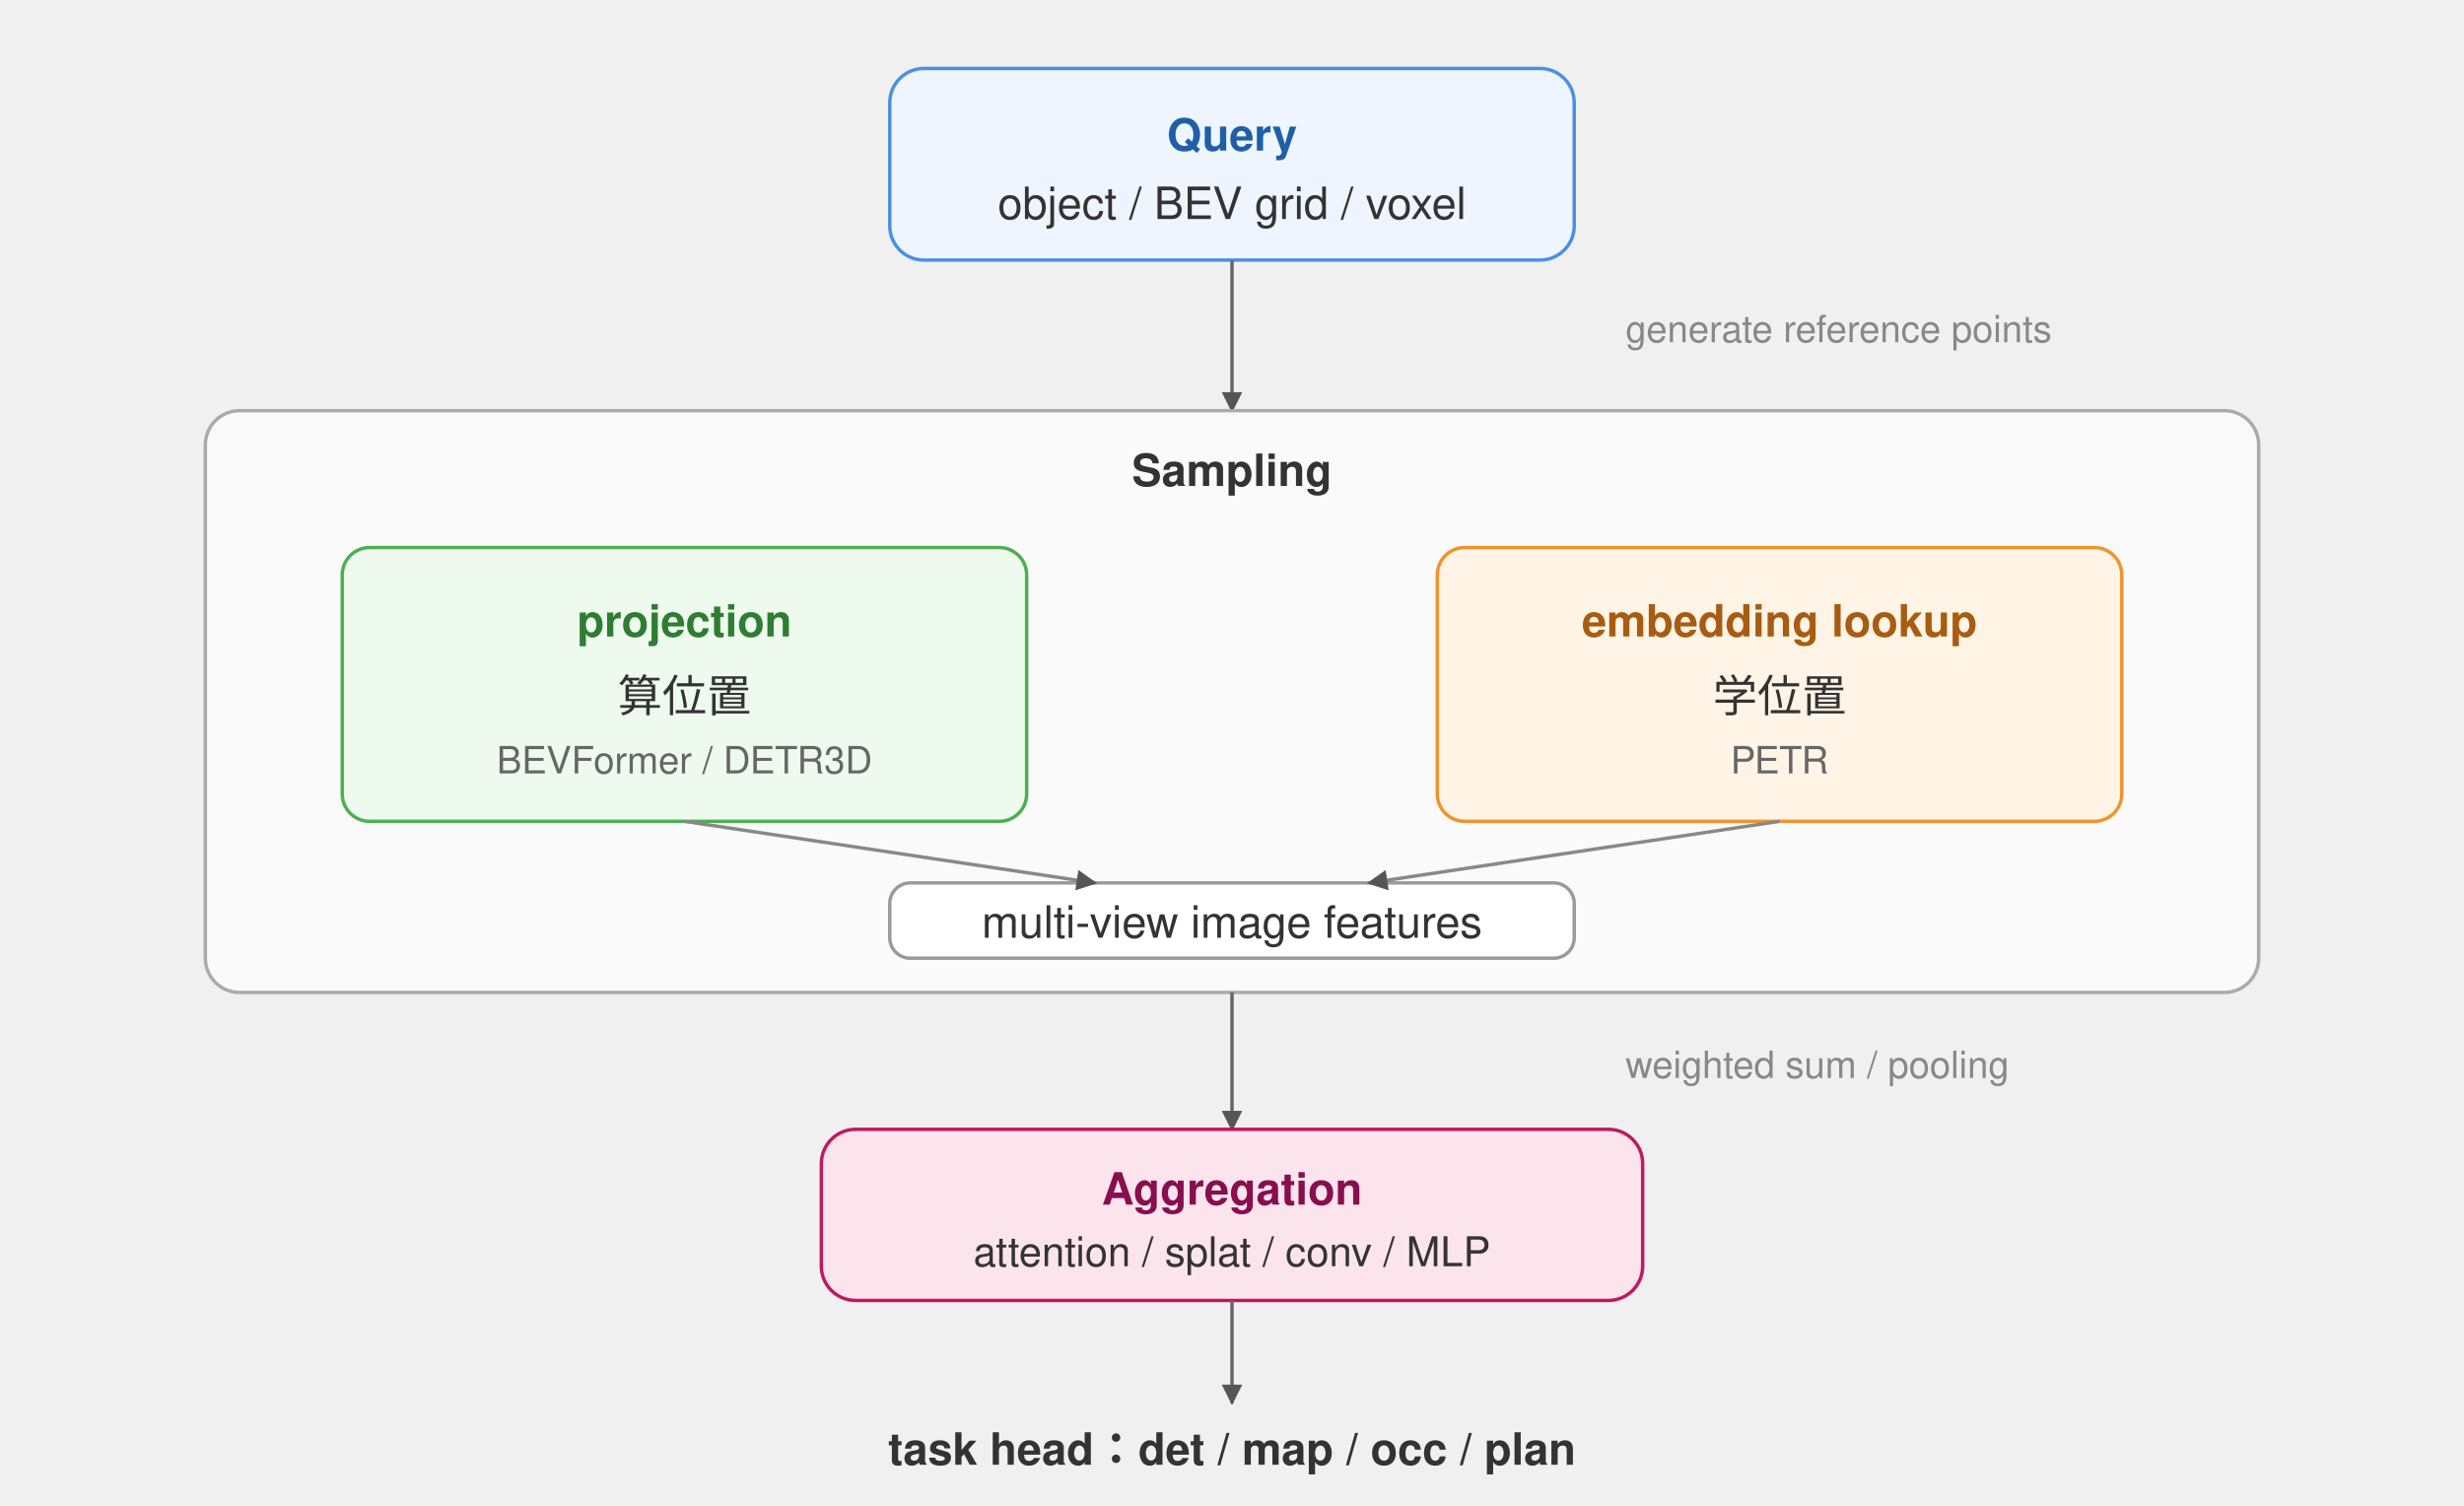
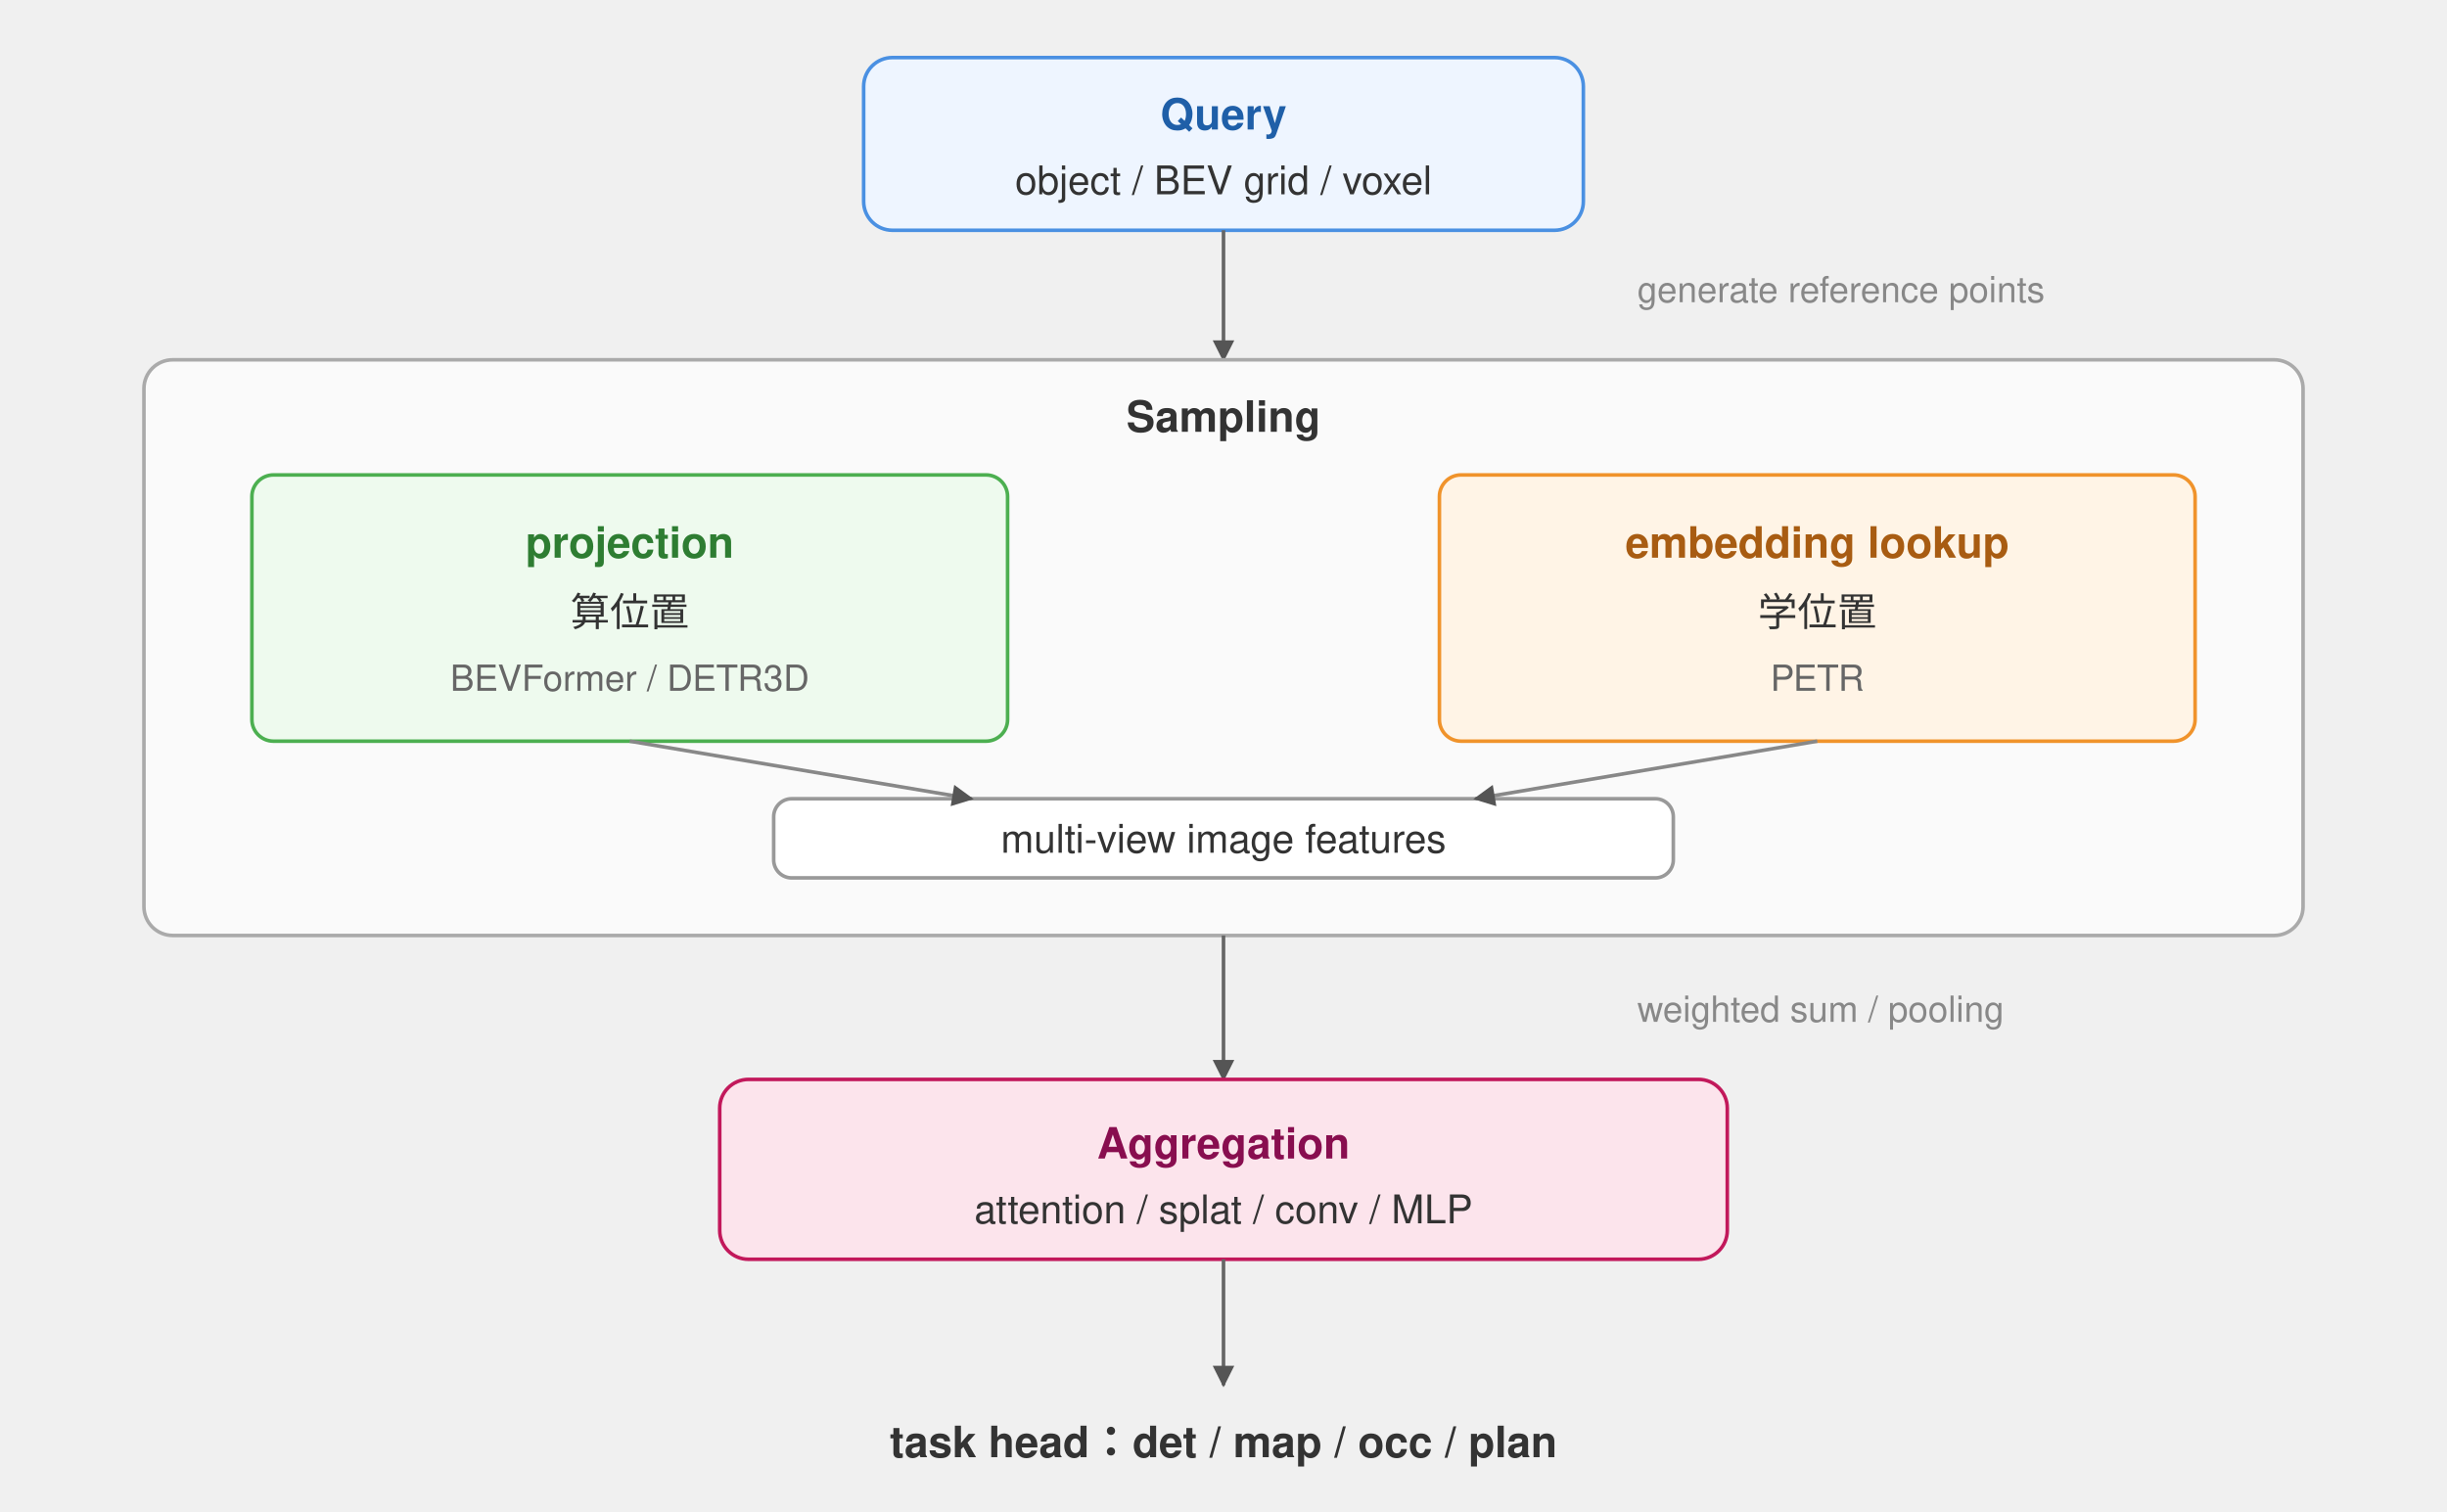
- <svg xmlns="http://www.w3.org/2000/svg" viewBox="0 0 720 440" font-family="-apple-system,Helvetica,Arial,sans-serif" font-size="13">
+ <svg xmlns="http://www.w3.org/2000/svg" viewBox="0 0 680 420" font-family="-apple-system,Helvetica,Arial,sans-serif" font-size="12">
  <defs>
    <marker id="arr3" viewBox="0 0 10 10" refX="9" refY="5" markerWidth="6" markerHeight="6" orient="auto-start-reverse">
      <path d="M0,0 L10,5 L0,10 z" fill="#555" />
    </marker>
  </defs>
-   <rect x="260" y="20" width="200" height="56" rx="10" fill="#eef5ff" stroke="#4a90e2" />
-   <text x="360" y="44" text-anchor="middle" font-weight="600" fill="#1f5fa8">Query</text>
-   <text x="360" y="64" text-anchor="middle" fill="#333">object / BEV grid / voxel</text>
-   <line x1="360" y1="76" x2="360" y2="120" stroke="#666" marker-end="url(#arr3)" />
-   <text x="475" y="100" fill="#888" font-size="11">generate reference points</text>
-   <rect x="60" y="120" width="600" height="170" rx="10" fill="#fafafa" stroke="#aaa" />
-   <text x="360" y="142" text-anchor="middle" font-weight="600" fill="#333">Sampling</text>
-   <rect x="100" y="160" width="200" height="80" rx="8" fill="#eefaee" stroke="#4caf50" />
-   <text x="200" y="186" text-anchor="middle" font-weight="600" fill="#2e7d32">projection</text>
-   <text x="200" y="208" text-anchor="middle" fill="#333">算位置</text>
-   <text x="200" y="226" text-anchor="middle" fill="#666" font-size="11">BEVFormer / DETR3D</text>
-   <rect x="420" y="160" width="200" height="80" rx="8" fill="#fff4e6" stroke="#f0932b" />
-   <text x="520" y="186" text-anchor="middle" font-weight="600" fill="#a85c12">embedding lookup</text>
-   <text x="520" y="208" text-anchor="middle" fill="#333">学位置</text>
-   <text x="520" y="226" text-anchor="middle" fill="#666" font-size="11">PETR</text>
-   <rect x="260" y="258" width="200" height="22" rx="6" fill="#fff" stroke="#999" />
-   <text x="360" y="274" text-anchor="middle" fill="#333">multi-view image features</text>
-   <line x1="200" y1="240" x2="320" y2="258" stroke="#888" marker-end="url(#arr3)" />
-   <line x1="520" y1="240" x2="400" y2="258" stroke="#888" marker-end="url(#arr3)" />
-   <line x1="360" y1="290" x2="360" y2="330" stroke="#666" marker-end="url(#arr3)" />
-   <text x="475" y="315" fill="#888" font-size="11">weighted sum / pooling</text>
-   <rect x="240" y="330" width="240" height="50" rx="10" fill="#fce4ec" stroke="#c2185b" />
-   <text x="360" y="352" text-anchor="middle" font-weight="600" fill="#880e4f">Aggregation</text>
-   <text x="360" y="370" text-anchor="middle" fill="#333" font-size="12">attention / splat / conv / MLP</text>
-   <line x1="360" y1="380" x2="360" y2="410" stroke="#666" marker-end="url(#arr3)" />
-   <text x="360" y="428" text-anchor="middle" fill="#333" font-weight="600">task head：det / map / occ / plan</text>
+   <rect x="240" y="16" width="200" height="48" rx="8" fill="#eef5ff" stroke="#4a90e2" />
+   <text x="340" y="36" text-anchor="middle" font-weight="600" fill="#1f5fa8">Query</text>
+   <text x="340" y="54" text-anchor="middle" fill="#333" font-size="11">object / BEV grid / voxel</text>
+   <line x1="340" y1="64" x2="340" y2="100" stroke="#666" marker-end="url(#arr3)" />
+   <text x="455" y="84" fill="#888" font-size="10">generate reference points</text>
+   <rect x="40" y="100" width="600" height="160" rx="8" fill="#fafafa" stroke="#aaa" />
+   <text x="340" y="120" text-anchor="middle" font-weight="600" fill="#333">Sampling</text>
+   <rect x="70" y="132" width="210" height="74" rx="6" fill="#eefaee" stroke="#4caf50" />
+   <text x="175" y="155" text-anchor="middle" font-weight="600" fill="#2e7d32">projection</text>
+   <text x="175" y="174" text-anchor="middle" fill="#333" font-size="11">算位置</text>
+   <text x="175" y="192" text-anchor="middle" fill="#666" font-size="10">BEVFormer / DETR3D</text>
+   <rect x="400" y="132" width="210" height="74" rx="6" fill="#fff4e6" stroke="#f0932b" />
+   <text x="505" y="155" text-anchor="middle" font-weight="600" fill="#a85c12">embedding lookup</text>
+   <text x="505" y="174" text-anchor="middle" fill="#333" font-size="11">学位置</text>
+   <text x="505" y="192" text-anchor="middle" fill="#666" font-size="10">PETR</text>
+   <rect x="215" y="222" width="250" height="22" rx="5" fill="#fff" stroke="#999" />
+   <text x="340" y="237" text-anchor="middle" fill="#333" font-size="11">multi-view image features</text>
+   <line x1="175" y1="206" x2="270" y2="222" stroke="#888" marker-end="url(#arr3)" />
+   <line x1="505" y1="206" x2="410" y2="222" stroke="#888" marker-end="url(#arr3)" />
+   <line x1="340" y1="260" x2="340" y2="300" stroke="#666" marker-end="url(#arr3)" />
+   <text x="455" y="284" fill="#888" font-size="10">weighted sum / pooling</text>
+   <rect x="200" y="300" width="280" height="50" rx="8" fill="#fce4ec" stroke="#c2185b" />
+   <text x="340" y="322" text-anchor="middle" font-weight="600" fill="#880e4f">Aggregation</text>
+   <text x="340" y="340" text-anchor="middle" fill="#333" font-size="11">attention / splat / conv / MLP</text>
+   <line x1="340" y1="350" x2="340" y2="385" stroke="#666" marker-end="url(#arr3)" />
+   <text x="340" y="405" text-anchor="middle" fill="#333" font-weight="600">task head：det / map / occ / plan</text>
</svg>
